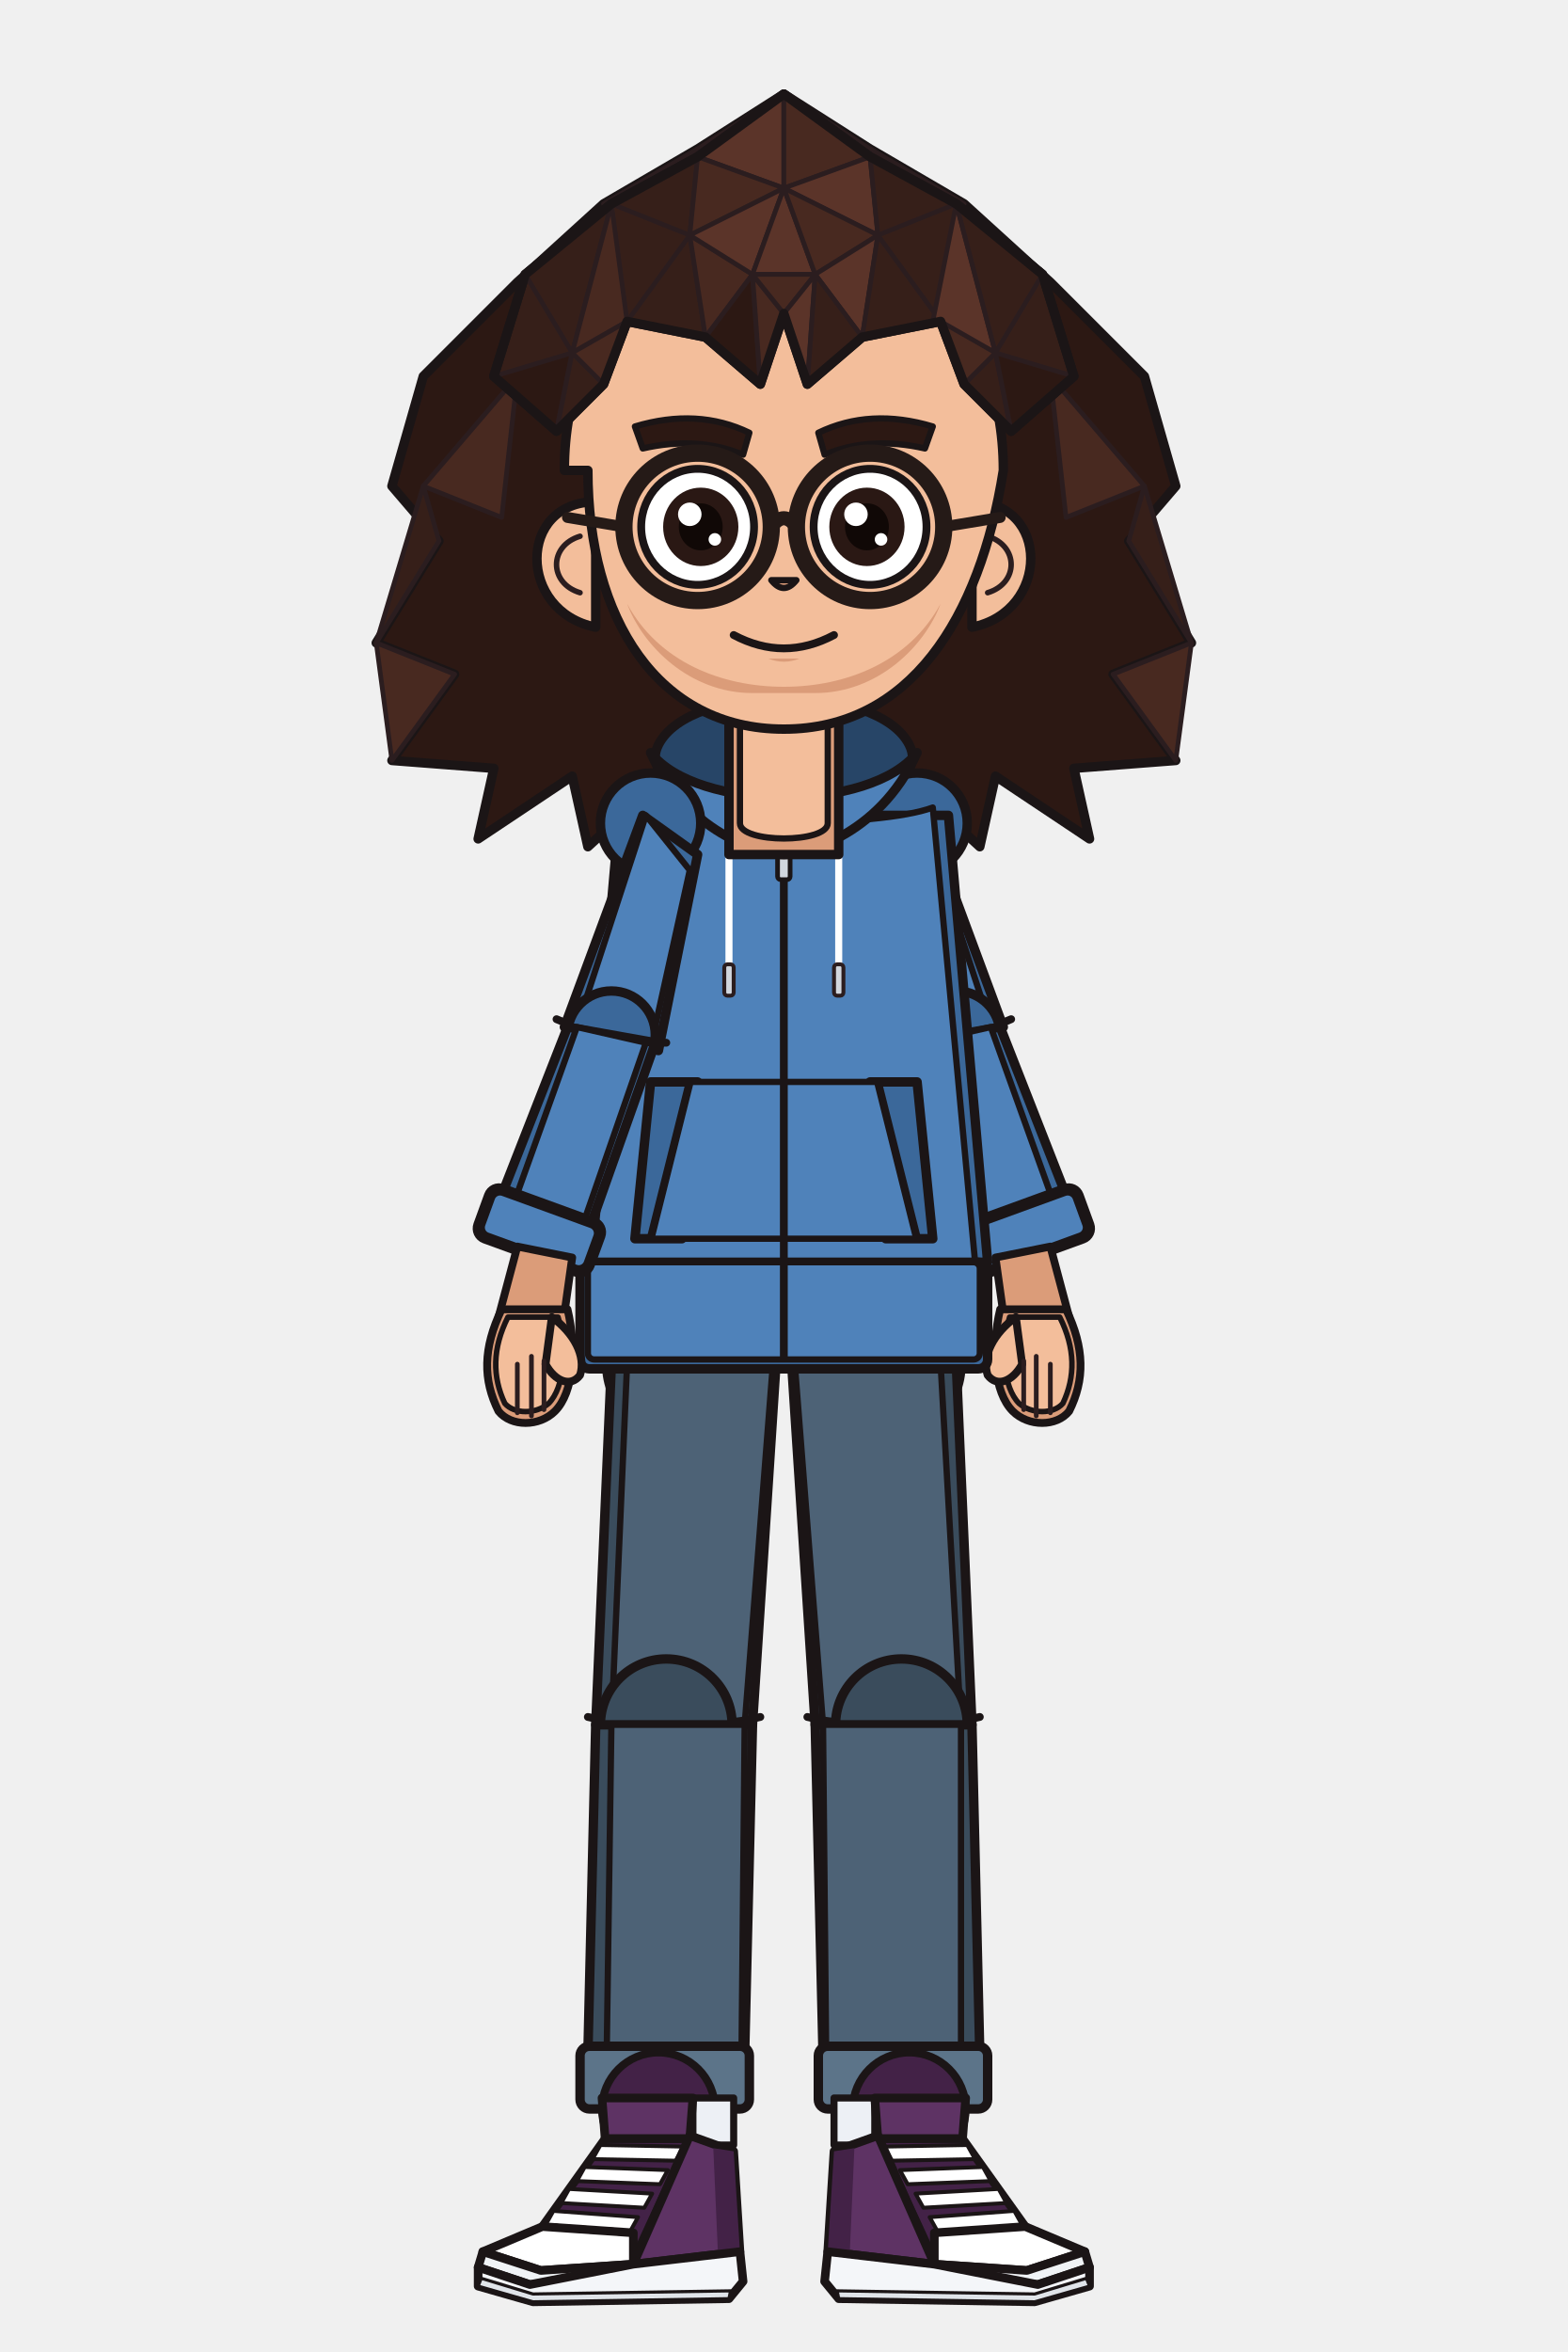
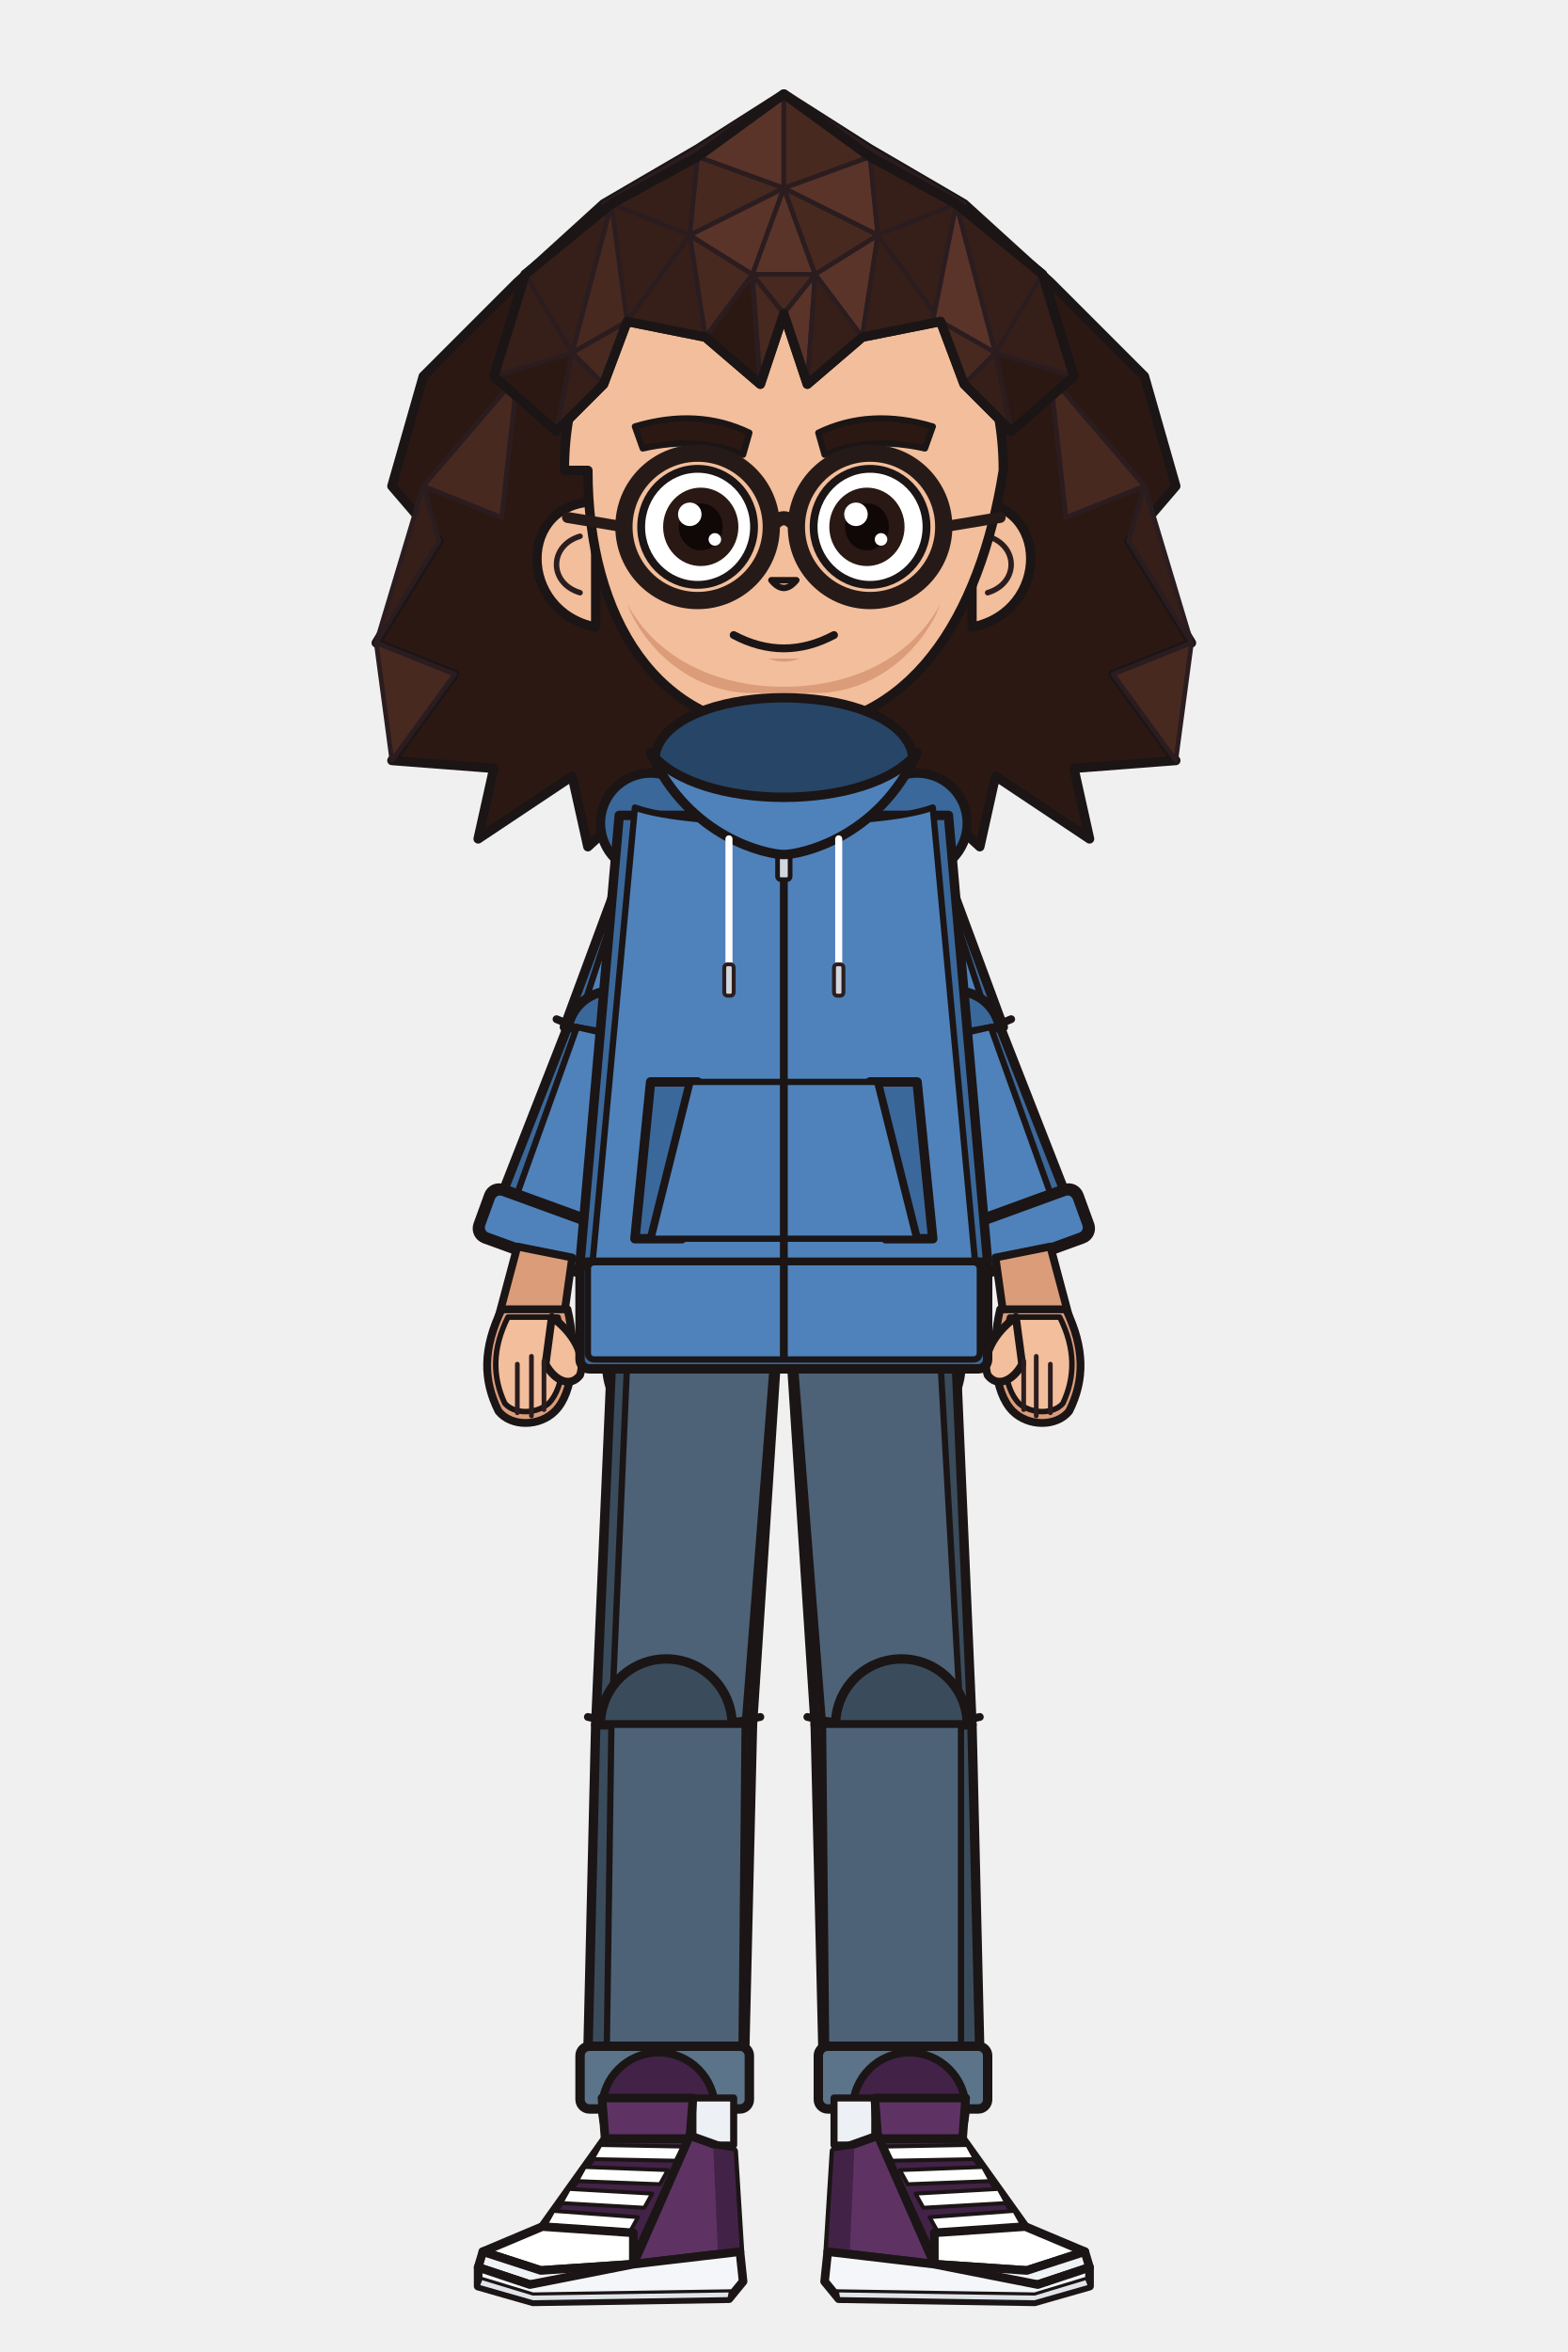
<svg xmlns="http://www.w3.org/2000/svg" viewBox="0 0 1000 1500" width="1000" height="1500">
  <rect width="1000" height="1500" fill="none" />
  <g id="character_root">
    <g id="fk_head_back" transform="rotate(0.0, 500, 500)">
      <g id="layer_head_back">
        <path fill="#2c1813" stroke="#1b1516" stroke-width="6" stroke-linecap="round" stroke-linejoin="round" d="M500 60 L445 95 L385 130 L330 180 L270 240 L250 310 L280 345 L240 410 L290 430 L250 485 L315 490 L305 535 L365 495 L375 540 L435 485 L500 510 L565 485 L625 540 L635 495 L695 535 L685 490 L750 485 L710 430 L760 410 L720 345 L750 310 L730 240 L670 180 L615 130 L555 95 Z" />
        <polygon points="330,240 270,310 320,330" fill="#482920" stroke="#2b1d1f" stroke-width="3" stroke-linejoin="round" />
        <polygon points="270,310 280,345 240,410" fill="#361f19" stroke="#2b1d1f" stroke-width="3" stroke-linejoin="round" />
        <polygon points="240,410 290,430 250,485" fill="#482920" stroke="#2b1d1f" stroke-width="3" stroke-linejoin="round" />
        <polygon points="670,240 730,310 680,330" fill="#482920" stroke="#2b1d1f" stroke-width="3" stroke-linejoin="round" />
        <polygon points="730,310 720,345 760,410" fill="#361f19" stroke="#2b1d1f" stroke-width="3" stroke-linejoin="round" />
        <polygon points="760,410 710,430 750,485" fill="#482920" stroke="#2b1d1f" stroke-width="3" stroke-linejoin="round" />
        <polygon points="500,60 445,95 500,150" fill="#482920" stroke="#2b1d1f" stroke-width="3" stroke-linejoin="round" />
        <polygon points="500,60 500,150 555,95" fill="#5b3429" stroke="#2b1d1f" stroke-width="3" stroke-linejoin="round" />
        <polygon points="445,95 385,130 440,175" fill="#361f19" stroke="#2b1d1f" stroke-width="3" stroke-linejoin="round" />
        <polygon points="445,95 440,175 500,150" fill="#482920" stroke="#2b1d1f" stroke-width="3" stroke-linejoin="round" />
        <polygon points="555,95 500,150 560,175" fill="#482920" stroke="#2b1d1f" stroke-width="3" stroke-linejoin="round" />
        <polygon points="555,95 615,130 560,175" fill="#361f19" stroke="#2b1d1f" stroke-width="3" stroke-linejoin="round" />
      </g>
    </g>
    <g id="fk_leg_r" transform="rotate(0.0, 565, 870)">
      <g id="layer_leg_upper_right">
        <circle cx="565" cy="870" r="48" fill="#3a4c5c" stroke="#1b1516" stroke-width="6" />
        <path fill="#3a4c5c" stroke="#1b1516" stroke-width="6" stroke-linecap="round" stroke-linejoin="round" d="M505 870 L520 1100 L620 1100 L610 870 Z" />
        <path fill="#4d6276" stroke="#1b1516" stroke-width="4" stroke-linecap="round" stroke-linejoin="round" d="M507 870 L525 1100 L613 1100 L600 870 Z" />
        <path fill="#3a4c5c" stroke="#1b1516" stroke-width="5" stroke-linecap="round" d="M515 1095 Q570 1108 625 1095" />
      </g>
      <g id="fk_leg_lower_r" transform="rotate(0.0, 575, 1100)">
        <g id="layer_leg_lower_right">
          <circle cx="575" cy="1100" r="42" fill="#3a4c5c" stroke="#1b1516" stroke-width="6" />
          <path fill="#3a4c5c" stroke="#1b1516" stroke-width="6" stroke-linecap="round" stroke-linejoin="round" d="M520 1100 L525 1310 L625 1310 L620 1100 Z" />
          <path fill="#4d6276" stroke="#1b1516" stroke-width="4" stroke-linecap="round" stroke-linejoin="round" d="M525 1100 L527 1310 L613 1310 L613 1100 Z" />
          <rect x="522" y="1305" width="108" height="40" rx="6" fill="#5c7489" stroke="#1b1516" stroke-width="6" />
        </g>
        <g id="fk_shoe_r" transform="rotate(0.0, 580, 1345)">
          <g id="layer_shoe_right">
            <circle cx="580" cy="1345" r="36" fill="#432247" stroke="#1b1516" stroke-width="5" />
            <path fill="#edf0f5" stroke="#1b1516" stroke-width="4.5" stroke-linecap="round" stroke-linejoin="round" d="M558 1338 L532 1338 L532 1368 L558 1368 Z" />
            <path fill="#5e3364" stroke="#1b1516" stroke-width="5.5" stroke-linecap="round" stroke-linejoin="round" d="M616 1338 L558 1338 L560 1364 L614 1364 Z" />
            <path fill="#432247" stroke="#1b1516" stroke-width="5.5" stroke-linecap="round" stroke-linejoin="round" d="M614 1364 L560 1364 L596 1442 L654 1420 Z" />
            <path fill="#ffffff" stroke="#1b1516" stroke-width="2.5" stroke-linejoin="round" d="M617 1368 L564 1369 L569 1378 L622 1377 Z" />
            <path fill="#ffffff" stroke="#1b1516" stroke-width="2.5" stroke-linejoin="round" d="M627 1382 L574 1384 L579 1393 L632 1391 Z" />
            <path fill="#ffffff" stroke="#1b1516" stroke-width="2.5" stroke-linejoin="round" d="M637 1396 L584 1399 L589 1408 L642 1405 Z" />
            <path fill="#ffffff" stroke="#1b1516" stroke-width="2.5" stroke-linejoin="round" d="M647 1410 L593 1414 L598 1423 L652 1419 Z" />
            <path fill="#5e3364" stroke="#1b1516" stroke-width="5.5" stroke-linecap="round" stroke-linejoin="round" d="M560 1362 L532 1372 L528 1436 L596 1444 L560 1362 Z" />
            <path fill="#432247" d="M545 1370 L532 1372 L528 1436 L542 1438 Z" />
            <path fill="#ffffff" stroke="#1b1516" stroke-width="5.5" stroke-linecap="round" stroke-linejoin="round" d="M654 1420 L596 1424 L596 1444 L655 1448 L692 1436 Z" />
            <path fill="#f0f3f6" stroke="#1b1516" stroke-width="5.5" stroke-linecap="round" stroke-linejoin="round" d="M692 1436 L655 1448 L596 1444 L604 1453 L662 1457 L695 1446 Z" />
            <path fill="#f4f6f9" stroke="#1b1516" stroke-width="5.5" stroke-linecap="round" stroke-linejoin="round" d="M695 1446 L662 1457 L596 1444 L528 1436 L526 1455 L535 1466 L660 1468 L695 1458 Z" />
            <path fill="#e0e4e9" stroke="#1b1516" stroke-width="2" stroke-linejoin="round" d="M693 1453 L660 1463 L534 1461 L535 1466 L660 1468 L695 1458 Z" />
          </g>
        </g>
      </g>
    </g>
    <g id="fk_leg_l" transform="rotate(0.0, 435, 870)">
      <g id="layer_leg_upper_left">
        <circle cx="435" cy="870" r="48" fill="#3a4c5c" stroke="#1b1516" stroke-width="6" />
        <path fill="#3a4c5c" stroke="#1b1516" stroke-width="6" stroke-linecap="round" stroke-linejoin="round" d="M390 870 L380 1100 L480 1100 L495 870 Z" />
        <path fill="#4d6276" stroke="#1b1516" stroke-width="4" stroke-linecap="round" stroke-linejoin="round" d="M400 870 L390 1100 L475 1100 L493 870 Z" />
        <path fill="#3a4c5c" stroke="#1b1516" stroke-width="5" stroke-linecap="round" d="M375 1095 Q430 1108 485 1095" />
      </g>
      <g id="fk_leg_lower_l" transform="rotate(0.0, 425, 1100)">
        <g id="layer_leg_lower_left">
          <circle cx="425" cy="1100" r="42" fill="#3a4c5c" stroke="#1b1516" stroke-width="6" />
          <path fill="#3a4c5c" stroke="#1b1516" stroke-width="6" stroke-linecap="round" stroke-linejoin="round" d="M380 1100 L375 1310 L475 1310 L480 1100 Z" />
          <path fill="#4d6276" stroke="#1b1516" stroke-width="4" stroke-linecap="round" stroke-linejoin="round" d="M390 1100 L387 1310 L473 1310 L475 1100 Z" />
          <rect x="370" y="1305" width="108" height="40" rx="6" fill="#5c7489" stroke="#1b1516" stroke-width="6" />
        </g>
        <g id="fk_shoe_l" transform="rotate(0.0, 420, 1345)">
          <g id="layer_shoe_left">
            <circle cx="420" cy="1345" r="36" fill="#432247" stroke="#1b1516" stroke-width="5" />
            <path fill="#edf0f5" stroke="#1b1516" stroke-width="4.5" stroke-linecap="round" stroke-linejoin="round" d="M442 1338 L468 1338 L468 1368 L442 1368 Z" />
            <path fill="#5e3364" stroke="#1b1516" stroke-width="5.5" stroke-linecap="round" stroke-linejoin="round" d="M384 1338 L442 1338 L440 1364 L386 1364 Z" />
            <path fill="#432247" stroke="#1b1516" stroke-width="5.5" stroke-linecap="round" stroke-linejoin="round" d="M386 1364 L440 1364 L404 1442 L346 1420 Z" />
            <path fill="#ffffff" stroke="#1b1516" stroke-width="2.5" stroke-linejoin="round" d="M383 1368 L436 1369 L431 1378 L378 1377 Z" />
            <path fill="#ffffff" stroke="#1b1516" stroke-width="2.5" stroke-linejoin="round" d="M373 1382 L426 1384 L421 1393 L368 1391 Z" />
            <path fill="#ffffff" stroke="#1b1516" stroke-width="2.5" stroke-linejoin="round" d="M363 1396 L416 1399 L411 1408 L358 1405 Z" />
            <path fill="#ffffff" stroke="#1b1516" stroke-width="2.5" stroke-linejoin="round" d="M353 1410 L407 1414 L402 1423 L348 1419 Z" />
            <path fill="#5e3364" stroke="#1b1516" stroke-width="5.5" stroke-linecap="round" stroke-linejoin="round" d="M440 1362 L468 1372 L472 1436 L404 1444 L440 1362 Z" />
            <path fill="#432247" d="M455 1370 L468 1372 L472 1436 L458 1438 Z" />
            <path fill="#ffffff" stroke="#1b1516" stroke-width="5.5" stroke-linecap="round" stroke-linejoin="round" d="M346 1420 L404 1424 L404 1444 L345 1448 L308 1436 Z" />
            <path fill="#f0f3f6" stroke="#1b1516" stroke-width="5.5" stroke-linecap="round" stroke-linejoin="round" d="M308 1436 L345 1448 L404 1444 L396 1453 L338 1457 L305 1446 Z" />
            <path fill="#f4f6f9" stroke="#1b1516" stroke-width="5.5" stroke-linecap="round" stroke-linejoin="round" d="M305 1446 L338 1457 L404 1444 L472 1436 L474 1455 L465 1466 L340 1468 L305 1458 Z" />
            <path fill="#e0e4e9" stroke="#1b1516" stroke-width="2" stroke-linejoin="round" d="M307 1453 L340 1463 L466 1461 L465 1466 L340 1468 L305 1458 Z" />
          </g>
        </g>
      </g>
    </g>
    <g id="fk_arm_r" transform="rotate(0.0, 585, 525)">
      <g id="layer_arm_upper_right">
        <circle cx="585" cy="525" r="32" fill="#3b689a" stroke="#1b1516" stroke-width="6" />
        <path fill="#3b689a" stroke="#1b1516" stroke-width="6" stroke-linecap="round" stroke-linejoin="round" d="M590 520 L640 655 L580 670 L555 545 Z" />
        <path fill="#4f82ba" stroke="#1b1516" stroke-width="4" stroke-linecap="round" stroke-linejoin="round" d="M588 520 L632 655 L585 668 L560 555 Z" />
        <path fill="#3b689a" stroke="#1b1516" stroke-width="5" stroke-linecap="round" d="M645 650 Q610 665 575 665" />
      </g>
      <g id="fk_arm_lower_r" transform="rotate(0.0, 610, 660)">
        <g id="layer_arm_lower_right">
          <circle cx="610" cy="660" r="28" fill="#3b689a" stroke="#1b1516" stroke-width="6" />
          <path fill="#3b689a" stroke="#1b1516" stroke-width="6" stroke-linecap="round" stroke-linejoin="round" d="M638 655 L685 775 L628 795 L582 665 Z" />
          <path fill="#4f82ba" stroke="#1b1516" stroke-width="4" stroke-linecap="round" stroke-linejoin="round" d="M632 655 L675 775 L632 792 L588 665 Z" />
          <g transform="rotate(-20, 655, 785)">
            <rect x="618" y="768" width="76" height="34" rx="7" fill="#3b689a" stroke="#1b1516" stroke-width="6" />
            <rect x="621" y="771" width="70" height="28" rx="5" fill="#4f82ba" stroke="#1b1516" stroke-width="3" />
          </g>
          <g id="boy_hand_r">
            <path fill="#db9c79" stroke="#1b1516" stroke-width="5" stroke-linecap="round" stroke-linejoin="round" d="M670 795 L682 840 L642 852 L635 802 Z" />
            <path fill="#db9c79" stroke="#1b1516" stroke-width="5" stroke-linecap="round" stroke-linejoin="round" d="M680 835 C692 860 692 880 682 900 C674 910 656 910 646 900 C634 888 632 860 638 835 Z" />
            <path fill="#f3be9b" stroke="#1b1516" stroke-width="3.5" stroke-linecap="round" stroke-linejoin="round" d="M676 840 C686 860 686 878 678 895 C672 902 658 902 650 895 C640 885 638 860 644 840 Z" />
            <path fill="#f3be9b" stroke="#1b1516" stroke-width="5" stroke-linecap="round" stroke-linejoin="round" d="M648 840 C634 850 626 865 630 877 C636 885 646 881 652 870 Z" />
            <line x1="670" y1="901" x2="670" y2="870" stroke="#2b1d1f" stroke-width="3" stroke-linecap="round" />
            <line x1="661" y1="903" x2="661" y2="865" stroke="#2b1d1f" stroke-width="3" stroke-linecap="round" />
            <line x1="653" y1="899" x2="653" y2="868" stroke="#2b1d1f" stroke-width="3" stroke-linecap="round" />
          </g>
        </g>
      </g>
    </g>
-     <g id="layer_torso">
-       <path fill="#274567" stroke="#1b1516" stroke-width="6" stroke-linecap="round" stroke-linejoin="round" d="M420 475 C440 435 560 435 580 475 C605 525 395 525 420 475 Z" />
-       <path fill="#3b689a" stroke="#1b1516" stroke-width="6" stroke-linecap="round" stroke-linejoin="round" d="M395 520 L370 805 L630 805 L605 520 Z" />
-       <path fill="#4f82ba" stroke="#1b1516" stroke-width="4" stroke-linecap="round" stroke-linejoin="round" d="M405 515 C440 528 560 528 595 515 L622 805 L378 805 Z" />
-       <rect x="370" y="805" width="260" height="68" rx="6" fill="#3b689a" stroke="#1b1516" stroke-width="6" />
-       <rect x="375" y="805" width="250" height="62" rx="4" fill="#4f82ba" stroke="#1b1516" stroke-width="4" />
-       <path fill="#3b689a" stroke="#1b1516" stroke-width="6" stroke-linecap="round" stroke-linejoin="round" d="M415 690 L445 690 L435 790 L405 790 Z" />
-       <path fill="#3b689a" stroke="#1b1516" stroke-width="6" stroke-linecap="round" stroke-linejoin="round" d="M585 690 L555 690 L565 790 L595 790 Z" />
-       <path fill="#4f82ba" stroke="#1b1516" stroke-width="4" stroke-linecap="round" stroke-linejoin="round" d="M440 690 L560 690 L585 790 L415 790 Z" />
-       <line x1="415" y1="790" x2="440" y2="690" stroke="#1b1516" stroke-width="5" stroke-linecap="round" />
-       <line x1="585" y1="790" x2="560" y2="690" stroke="#1b1516" stroke-width="5" stroke-linecap="round" />
-       <line x1="500" y1="535" x2="500" y2="865" stroke="#1b1516" stroke-width="5" stroke-linecap="round" />
-       <rect x="496" y="545" width="8" height="16" rx="2" fill="#d2d7de" stroke="#1b1516" stroke-width="3" />
-       <path fill="#4f82ba" stroke="#1b1516" stroke-width="6" stroke-linecap="round" stroke-linejoin="round" d="M415 480 C440 535 490 545 500 545 C510 545 560 535 585 480 C555 518 445 518 415 480 Z" />
-       <path fill="none" stroke="#ffffff" stroke-width="4.5" stroke-linecap="round" d="M465 535 L465 615" />
-       <rect x="462" y="615" width="6" height="20" rx="2" fill="#d2d7de" stroke="#2b1d1f" stroke-width="2.5" />
-       <path fill="none" stroke="#ffffff" stroke-width="4.5" stroke-linecap="round" d="M535 535 L535 615" />
-       <rect x="532" y="615" width="6" height="20" rx="2" fill="#d2d7de" stroke="#2b1d1f" stroke-width="2.5" />
+     <g id="fk_arm_l" transform="rotate(0.0, 415, 525)">
+       <g id="layer_arm_upper_left">
+         <circle cx="415" cy="525" r="32" fill="#3b689a" stroke="#1b1516" stroke-width="6" />
+         <path fill="#3b689a" stroke="#1b1516" stroke-width="6" stroke-linecap="round" stroke-linejoin="round" d="M410 520 L360 655 L420 670 L445 545 Z" />
+         <path fill="#4f82ba" stroke="#1b1516" stroke-width="4" stroke-linecap="round" stroke-linejoin="round" d="M412 520 L368 655 L415 668 L440 555 Z" />
+         <path fill="#3b689a" stroke="#1b1516" stroke-width="5" stroke-linecap="round" d="M355 650 Q390 665 425 665" />
+       </g>
+       <g id="fk_arm_lower_l" transform="rotate(0.0, 390, 660)">
+         <g id="layer_arm_lower_left">
+           <circle cx="390" cy="660" r="28" fill="#3b689a" stroke="#1b1516" stroke-width="6" />
+           <path fill="#3b689a" stroke="#1b1516" stroke-width="6" stroke-linecap="round" stroke-linejoin="round" d="M362 655 L315 775 L372 795 L418 665 Z" />
+           <path fill="#4f82ba" stroke="#1b1516" stroke-width="4" stroke-linecap="round" stroke-linejoin="round" d="M368 655 L325 775 L368 792 L412 665 Z" />
+           <g transform="rotate(20, 345, 785)">
+             <rect x="306" y="768" width="76" height="34" rx="7" fill="#3b689a" stroke="#1b1516" stroke-width="6" />
+             <rect x="309" y="771" width="70" height="28" rx="5" fill="#4f82ba" stroke="#1b1516" stroke-width="3" />
+           </g>
+           <g id="boy_hand_l">
+             <path fill="#db9c79" stroke="#1b1516" stroke-width="5" stroke-linecap="round" stroke-linejoin="round" d="M330 795 L318 840 L358 852 L365 802 Z" />
+             <path fill="#db9c79" stroke="#1b1516" stroke-width="5" stroke-linecap="round" stroke-linejoin="round" d="M320 835 C308 860 308 880 318 900 C326 910 344 910 354 900 C366 888 368 860 362 835 Z" />
+             <path fill="#f3be9b" stroke="#1b1516" stroke-width="3.5" stroke-linecap="round" stroke-linejoin="round" d="M324 840 C314 860 314 878 322 895 C328 902 342 902 350 895 C360 885 362 860 356 840 Z" />
+             <path fill="#f3be9b" stroke="#1b1516" stroke-width="5" stroke-linecap="round" stroke-linejoin="round" d="M352 840 C366 850 374 865 370 877 C364 885 354 881 348 870 Z" />
+             <line x1="330" y1="901" x2="330" y2="870" stroke="#2b1d1f" stroke-width="3" stroke-linecap="round" />
+             <line x1="339" y1="903" x2="339" y2="865" stroke="#2b1d1f" stroke-width="3" stroke-linecap="round" />
+             <line x1="347" y1="899" x2="347" y2="868" stroke="#2b1d1f" stroke-width="3" stroke-linecap="round" />
+           </g>
+         </g>
+       </g>
    </g>
    <g id="fk_head_base" transform="rotate(0.0, 500, 500)">
      <g id="layer_head_base">
        <path fill="#db9c79" stroke="#1b1516" stroke-width="6" stroke-linecap="round" stroke-linejoin="round" d="M465 440 L465 545 L535 545 L535 440 Z" />
        <path fill="#f3be9b" stroke="#1b1516" stroke-width="4" stroke-linecap="round" stroke-linejoin="round" d="M472 440 L472 525 C472 538 528 538 528 525 L528 440 Z" />
        <path fill="#f3be9b" stroke="#1b1516" stroke-width="6" stroke-linecap="round" stroke-linejoin="round" d="M380 320 C330 320 330 390 380 400 Z" />
        <path fill="none" stroke="#2b1d1f" stroke-width="3.5" stroke-linecap="round" d="M370 342 C350 348 350 372 370 378" />
        <path fill="#f3be9b" stroke="#1b1516" stroke-width="6" stroke-linecap="round" stroke-linejoin="round" d="M620 320 C670 320 670 390 620 400 Z" />
        <path fill="none" stroke="#2b1d1f" stroke-width="3.5" stroke-linecap="round" d="M630 342 C650 348 650 372 630 378" />
        <path fill="#f3be9b" stroke="#1b1516" stroke-width="6" stroke-linecap="round" stroke-linejoin="round" d="M360 300 C360 100 640 100 640 300 C625 395 580 465 500 465 C420 465 375 395 375 300 Z" />
        <path fill="#db9c79" d="M480 442 C440 442 410 412 400 385 C420 422 460 438 500 438 C540 438 580 422 600 385 C590 412 560 442 520 442 Z" />
        <path fill="#2c1813" stroke="#1b1516" stroke-width="4" stroke-linecap="round" stroke-linejoin="round" d="M405 272 Q445 260 478 276 L474 290 Q445 278 410 286 Z" />
        <path fill="#2c1813" stroke="#1b1516" stroke-width="4" stroke-linecap="round" stroke-linejoin="round" d="M595 272 Q555 260 522 276 L526 290 Q555 278 590 286 Z" />
        <path fill="#db9c79" stroke="#1b1516" stroke-width="4" stroke-linecap="round" stroke-linejoin="round" d="M492 370 Q500 380 508 370 Z" />
        <circle cx="445" cy="336" r="47" fill="none" stroke="#251a17" stroke-width="11" />
        <circle cx="555" cy="336" r="47" fill="none" stroke="#251a17" stroke-width="11" />
        <path fill="none" stroke="#251a17" stroke-width="9" stroke-linecap="round" d="M492 336 Q500 325 508 336" />
        <line x1="398" y1="336" x2="362" y2="330" stroke="#251a17" stroke-width="7" stroke-linecap="round" />
        <line x1="602" y1="336" x2="638" y2="330" stroke="#251a17" stroke-width="7" stroke-linecap="round" />
        <path fill="#361f19" stroke="#1b1516" stroke-width="6" stroke-linecap="round" stroke-linejoin="round" d="M500 60 L445 100 L390 130 L335 175 L315 240 L355 275 L385 245 L400 205 L450 215 L485 245 L500 200 L515 245 L550 215 L600 205 L615 245 L645 275 L685 240 L665 175 L610 130 L555 100 Z" />
        <polygon points="500,60 445,100 500,120" fill="#5b3429" stroke="#2b1d1f" stroke-width="3" stroke-linejoin="round" />
        <polygon points="500,60 500,120 555,100" fill="#482920" stroke="#2b1d1f" stroke-width="3" stroke-linejoin="round" />
        <polygon points="445,100 390,130 440,150" fill="#361f19" stroke="#2b1d1f" stroke-width="3" stroke-linejoin="round" />
        <polygon points="445,100 440,150 500,120" fill="#482920" stroke="#2b1d1f" stroke-width="3" stroke-linejoin="round" />
        <polygon points="555,100 500,120 560,150" fill="#5b3429" stroke="#2b1d1f" stroke-width="3" stroke-linejoin="round" />
        <polygon points="555,100 610,130 560,150" fill="#361f19" stroke="#2b1d1f" stroke-width="3" stroke-linejoin="round" />
        <polygon points="440,150 400,205 450,215" fill="#361f19" stroke="#2b1d1f" stroke-width="3" stroke-linejoin="round" />
        <polygon points="440,150 450,215 480,175" fill="#482920" stroke="#2b1d1f" stroke-width="3" stroke-linejoin="round" />
        <polygon points="500,120 440,150 480,175" fill="#5b3429" stroke="#2b1d1f" stroke-width="3" stroke-linejoin="round" />
        <polygon points="500,120 480,175 520,175" fill="#5b3429" stroke="#2b1d1f" stroke-width="3" stroke-linejoin="round" />
        <polygon points="500,120 520,175 560,150" fill="#482920" stroke="#2b1d1f" stroke-width="3" stroke-linejoin="round" />
        <polygon points="560,150 520,175 550,215" fill="#5b3429" stroke="#2b1d1f" stroke-width="3" stroke-linejoin="round" />
        <polygon points="560,150 550,215 600,205" fill="#361f19" stroke="#2b1d1f" stroke-width="3" stroke-linejoin="round" />
        <polygon points="480,175 450,215 485,245" fill="#2c1813" stroke="#2b1d1f" stroke-width="3" stroke-linejoin="round" />
        <polygon points="480,175 485,245 500,200" fill="#482920" stroke="#2b1d1f" stroke-width="3" stroke-linejoin="round" />
        <polygon points="480,175 520,175 500,200" fill="#482920" stroke="#2b1d1f" stroke-width="3" stroke-linejoin="round" />
        <polygon points="520,175 500,200 515,245" fill="#5b3429" stroke="#2b1d1f" stroke-width="3" stroke-linejoin="round" />
        <polygon points="520,175 515,245 550,215" fill="#361f19" stroke="#2b1d1f" stroke-width="3" stroke-linejoin="round" />
        <polygon points="390,130 335,175 365,225" fill="#361f19" stroke="#2b1d1f" stroke-width="3" stroke-linejoin="round" />
        <polygon points="390,130 365,225 400,205" fill="#482920" stroke="#2b1d1f" stroke-width="3" stroke-linejoin="round" />
        <polygon points="365,225 315,240 355,275" fill="#2c1813" stroke="#2b1d1f" stroke-width="3" stroke-linejoin="round" />
        <polygon points="365,225 355,275 385,245" fill="#361f19" stroke="#2b1d1f" stroke-width="3" stroke-linejoin="round" />
        <polygon points="365,225 385,245 400,205" fill="#482920" stroke="#2b1d1f" stroke-width="3" stroke-linejoin="round" />
        <polygon points="610,130 595,205 635,225" fill="#5b3429" stroke="#2b1d1f" stroke-width="3" stroke-linejoin="round" />
        <polygon points="610,130 635,225 665,175" fill="#361f19" stroke="#2b1d1f" stroke-width="3" stroke-linejoin="round" />
        <polygon points="635,225 615,245 645,275" fill="#361f19" stroke="#2b1d1f" stroke-width="3" stroke-linejoin="round" />
        <polygon points="635,225 600,205 615,245" fill="#482920" stroke="#2b1d1f" stroke-width="3" stroke-linejoin="round" />
        <polygon points="635,225 645,275 685,240" fill="#2c1813" stroke="#2b1d1f" stroke-width="3" stroke-linejoin="round" />
        <path fill="none" stroke="#1b1516" stroke-width="6" stroke-linecap="round" stroke-linejoin="round" d="M500 60 L445 100 L390 130 L335 175 L315 240 L355 275 L385 245 L400 205 L450 215 L485 245 L500 200 L515 245 L550 215 L600 205 L615 245 L645 275 L685 240 L665 175 L610 130 L555 100 Z" />
      </g>
      <g id="layer_eyes_open">
        <ellipse cx="445" cy="336" rx="36" ry="37" fill="#ffffff" stroke="#1b1516" stroke-width="5" />
        <ellipse cx="447" cy="336" rx="24" ry="25" fill="#2a1814" />
        <ellipse cx="447" cy="336" rx="14" ry="15" fill="#100806" />
        <circle cx="440" cy="328" r="7.5" fill="#ffffff" />
        <circle cx="456" cy="344" r="4" fill="#ffffff" />
        <ellipse cx="555" cy="336" rx="36" ry="37" fill="#ffffff" stroke="#1b1516" stroke-width="5" />
        <ellipse cx="553" cy="336" rx="24" ry="25" fill="#2a1814" />
        <ellipse cx="553" cy="336" rx="14" ry="15" fill="#100806" />
        <circle cx="546" cy="328" r="7.5" fill="#ffffff" />
        <circle cx="562" cy="344" r="4" fill="#ffffff" />
      </g>
      <g id="layer_mouth_closed">
        <path fill="none" stroke="#1b1516" stroke-width="5" stroke-linecap="round" d="M468 405 Q500 422 532 405" />
        <path fill="#db9c79" d="M490 420 Q500 424 510 420 Z" />
      </g>
    </g>
-     <g id="fk_arm_l" transform="rotate(0.0, 415, 525)">
-       <g id="layer_arm_upper_left">
-         <circle cx="415" cy="525" r="32" fill="#3b689a" stroke="#1b1516" stroke-width="6" />
-         <path fill="#3b689a" stroke="#1b1516" stroke-width="6" stroke-linecap="round" stroke-linejoin="round" d="M410 520 L360 655 L420 670 L445 545 Z" />
-         <path fill="#4f82ba" stroke="#1b1516" stroke-width="4" stroke-linecap="round" stroke-linejoin="round" d="M412 520 L368 655 L415 668 L440 555 Z" />
-         <path fill="#3b689a" stroke="#1b1516" stroke-width="5" stroke-linecap="round" d="M355 650 Q390 665 425 665" />
-       </g>
-       <g id="fk_arm_lower_l" transform="rotate(0.0, 390, 660)">
-         <g id="layer_arm_lower_left">
-           <circle cx="390" cy="660" r="28" fill="#3b689a" stroke="#1b1516" stroke-width="6" />
-           <path fill="#3b689a" stroke="#1b1516" stroke-width="6" stroke-linecap="round" stroke-linejoin="round" d="M362 655 L315 775 L372 795 L418 665 Z" />
-           <path fill="#4f82ba" stroke="#1b1516" stroke-width="4" stroke-linecap="round" stroke-linejoin="round" d="M368 655 L325 775 L368 792 L412 665 Z" />
-           <g transform="rotate(20, 345, 785)">
-             <rect x="306" y="768" width="76" height="34" rx="7" fill="#3b689a" stroke="#1b1516" stroke-width="6" />
-             <rect x="309" y="771" width="70" height="28" rx="5" fill="#4f82ba" stroke="#1b1516" stroke-width="3" />
-           </g>
-           <g id="boy_hand_l">
-             <path fill="#db9c79" stroke="#1b1516" stroke-width="5" stroke-linecap="round" stroke-linejoin="round" d="M330 795 L318 840 L358 852 L365 802 Z" />
-             <path fill="#db9c79" stroke="#1b1516" stroke-width="5" stroke-linecap="round" stroke-linejoin="round" d="M320 835 C308 860 308 880 318 900 C326 910 344 910 354 900 C366 888 368 860 362 835 Z" />
-             <path fill="#f3be9b" stroke="#1b1516" stroke-width="3.5" stroke-linecap="round" stroke-linejoin="round" d="M324 840 C314 860 314 878 322 895 C328 902 342 902 350 895 C360 885 362 860 356 840 Z" />
-             <path fill="#f3be9b" stroke="#1b1516" stroke-width="5" stroke-linecap="round" stroke-linejoin="round" d="M352 840 C366 850 374 865 370 877 C364 885 354 881 348 870 Z" />
-             <line x1="330" y1="901" x2="330" y2="870" stroke="#2b1d1f" stroke-width="3" stroke-linecap="round" />
-             <line x1="339" y1="903" x2="339" y2="865" stroke="#2b1d1f" stroke-width="3" stroke-linecap="round" />
-             <line x1="347" y1="899" x2="347" y2="868" stroke="#2b1d1f" stroke-width="3" stroke-linecap="round" />
-           </g>
-         </g>
-       </g>
+     <g id="layer_torso">
+       <path fill="#274567" stroke="#1b1516" stroke-width="6" stroke-linecap="round" stroke-linejoin="round" d="M420 475 C440 435 560 435 580 475 C605 525 395 525 420 475 Z" />
+       <path fill="#3b689a" stroke="#1b1516" stroke-width="6" stroke-linecap="round" stroke-linejoin="round" d="M395 520 L370 805 L630 805 L605 520 Z" />
+       <path fill="#4f82ba" stroke="#1b1516" stroke-width="4" stroke-linecap="round" stroke-linejoin="round" d="M405 515 C440 528 560 528 595 515 L622 805 L378 805 Z" />
+       <rect x="370" y="805" width="260" height="68" rx="6" fill="#3b689a" stroke="#1b1516" stroke-width="6" />
+       <rect x="375" y="805" width="250" height="62" rx="4" fill="#4f82ba" stroke="#1b1516" stroke-width="4" />
+       <path fill="#3b689a" stroke="#1b1516" stroke-width="6" stroke-linecap="round" stroke-linejoin="round" d="M415 690 L445 690 L435 790 L405 790 Z" />
+       <path fill="#3b689a" stroke="#1b1516" stroke-width="6" stroke-linecap="round" stroke-linejoin="round" d="M585 690 L555 690 L565 790 L595 790 Z" />
+       <path fill="#4f82ba" stroke="#1b1516" stroke-width="4" stroke-linecap="round" stroke-linejoin="round" d="M440 690 L560 690 L585 790 L415 790 Z" />
+       <line x1="415" y1="790" x2="440" y2="690" stroke="#1b1516" stroke-width="5" stroke-linecap="round" />
+       <line x1="585" y1="790" x2="560" y2="690" stroke="#1b1516" stroke-width="5" stroke-linecap="round" />
+       <line x1="500" y1="535" x2="500" y2="865" stroke="#1b1516" stroke-width="5" stroke-linecap="round" />
+       <rect x="496" y="545" width="8" height="16" rx="2" fill="#d2d7de" stroke="#1b1516" stroke-width="3" />
+       <path fill="#4f82ba" stroke="#1b1516" stroke-width="6" stroke-linecap="round" stroke-linejoin="round" d="M415 480 C440 535 490 545 500 545 C510 545 560 535 585 480 C555 518 445 518 415 480 Z" />
+       <path fill="none" stroke="#ffffff" stroke-width="4.5" stroke-linecap="round" d="M465 535 L465 615" />
+       <rect x="462" y="615" width="6" height="20" rx="2" fill="#d2d7de" stroke="#2b1d1f" stroke-width="2.5" />
+       <path fill="none" stroke="#ffffff" stroke-width="4.5" stroke-linecap="round" d="M535 535 L535 615" />
+       <rect x="532" y="615" width="6" height="20" rx="2" fill="#d2d7de" stroke="#2b1d1f" stroke-width="2.5" />
    </g>
  </g>
</svg>
